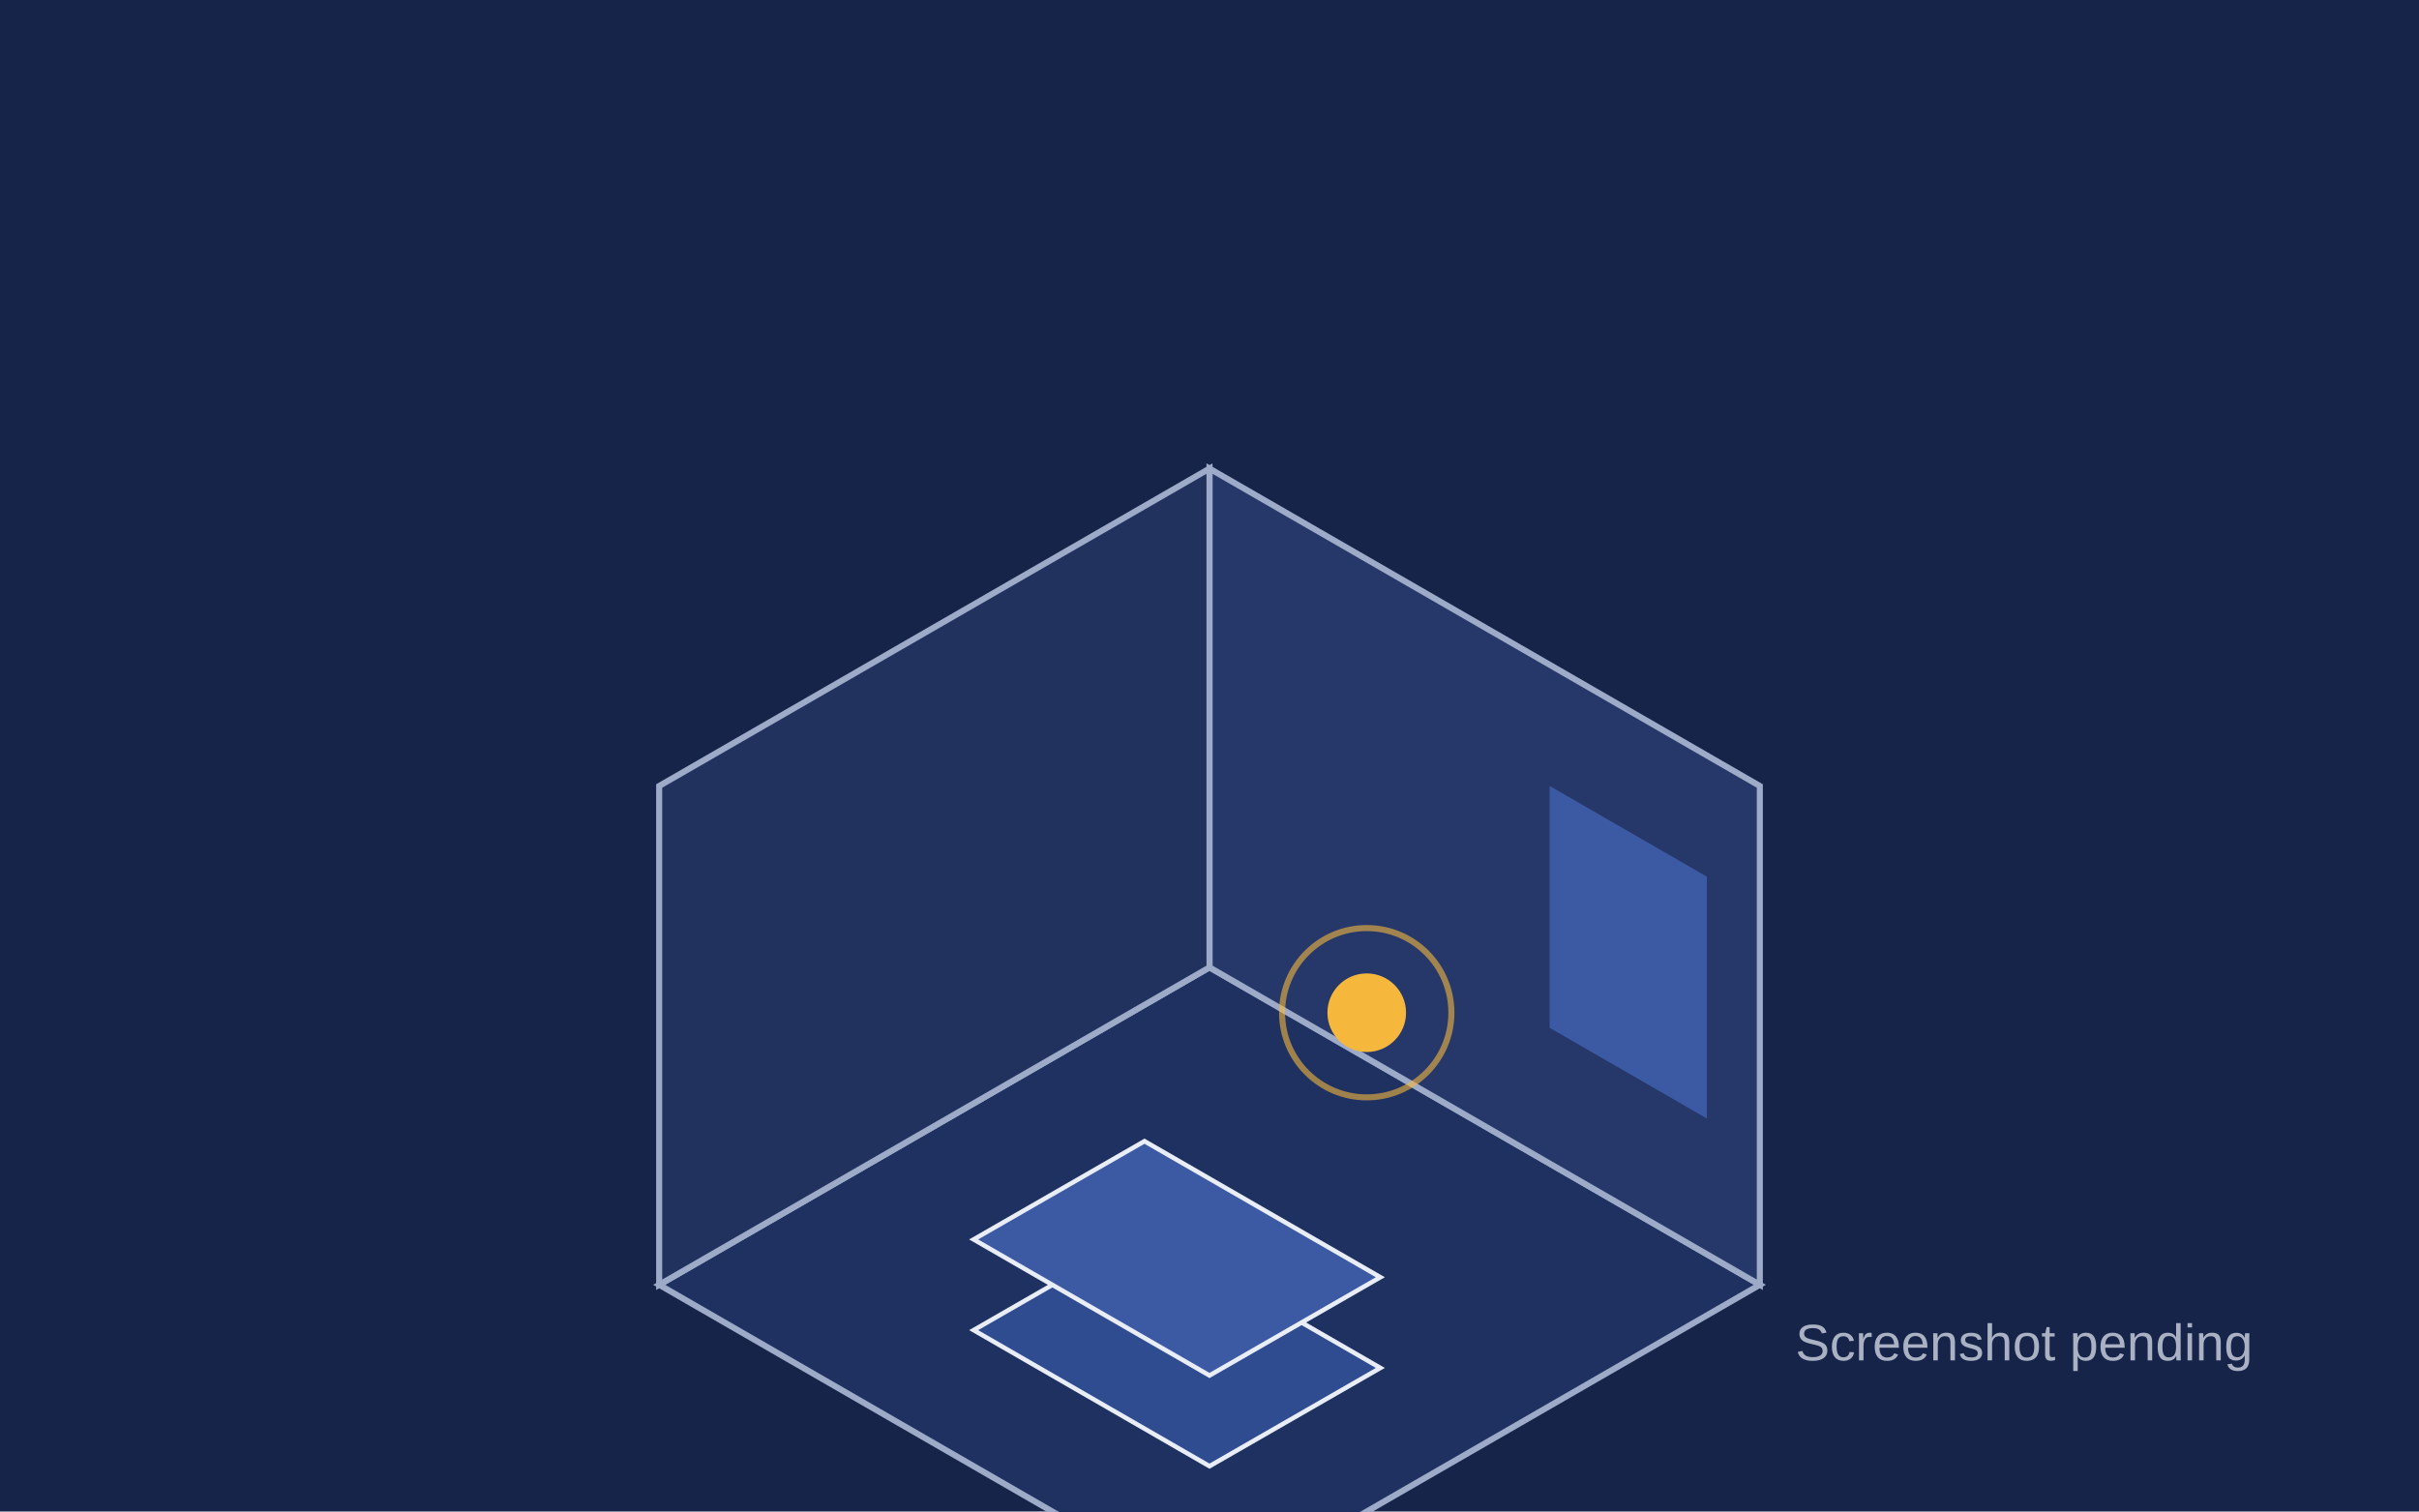
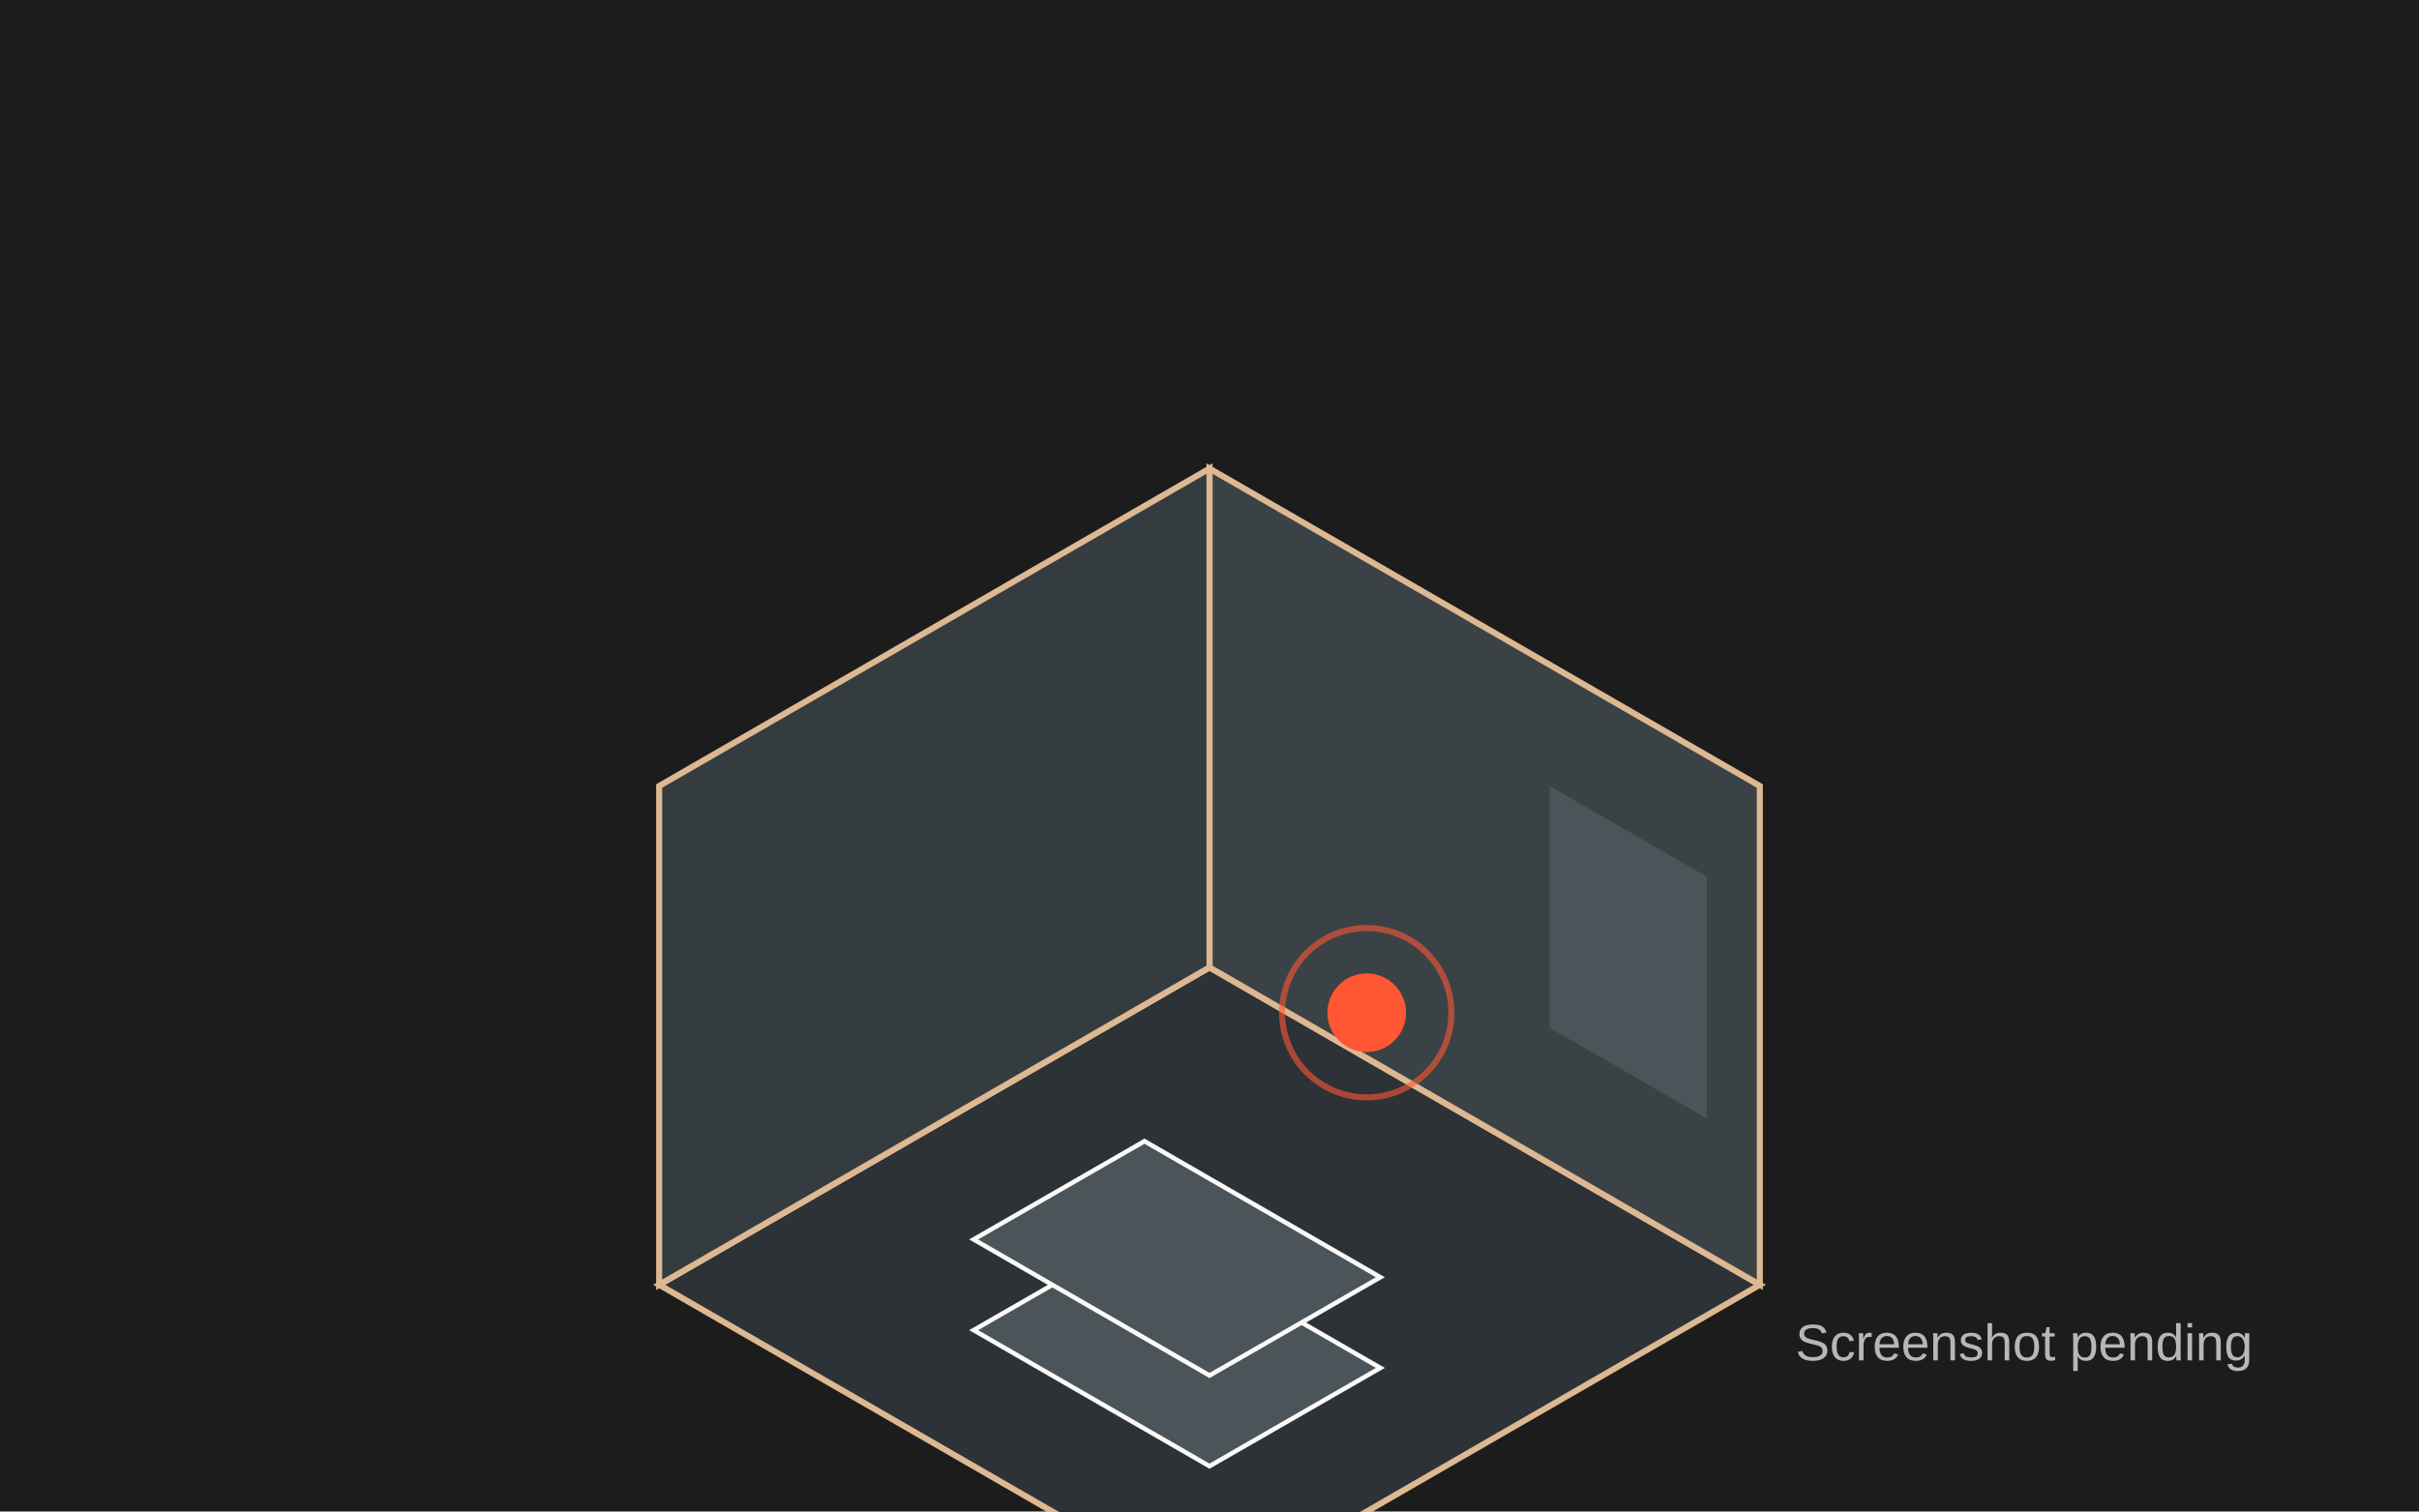
<svg xmlns="http://www.w3.org/2000/svg" viewBox="0 0 1600 1000" width="1600" height="1000">
-   <rect width="1600" height="1000" fill="#16244A" />
-   <polygon points="800,640 1164,850 800,1060 436,850" fill="#1E3160" stroke="#9DABC8" stroke-width="4" />
-   <polygon points="800,640 1164,850 1164,520 800,310" fill="#26386A" stroke="#9DABC8" stroke-width="4" />
-   <polygon points="800,640 436,850 436,520 800,310" fill="#22325F" stroke="#9DABC8" stroke-width="4" />
-   <polygon points="1025,680 1129,740 1129,580 1025,520" fill="#3B5AA3" />
-   <polygon points="757,815 913,905 800,970 644,880" fill="#2E4C8F" stroke="#E8EDF7" stroke-width="3" />
-   <polygon points="757,755 913,845 800,910 644,820" fill="#3B5AA3" stroke="#E8EDF7" stroke-width="3" />
-   <circle cx="904" cy="670" r="26" fill="#F5B83D" />
-   <circle cx="904" cy="670" r="56" fill="none" stroke="#F5B83D" stroke-width="4" opacity=".6" />
-   <text x="1490" y="900" text-anchor="end" font-family="Arial,Helvetica,sans-serif" font-size="34" fill="#E8EDF7" opacity=".7">Screenshot pending</text>
+   <rect width="1600" height="1000" fill="#1C1C1C" />
+   <polygon points="800,640 1164,850 800,1060 436,850" fill="#2C3236" stroke="#DDB892" stroke-width="4" />
+   <polygon points="800,640 1164,850 1164,520 800,310" fill="#3A4246" stroke="#DDB892" stroke-width="4" />
+   <polygon points="800,640 436,850 436,520 800,310" fill="#353C40" stroke="#DDB892" stroke-width="4" />
+   <polygon points="1025,680 1129,740 1129,580 1025,520" fill="#4A5459" />
+   <polygon points="757,815 913,905 800,970 644,880" fill="#4A5459" stroke="#FAF9F6" stroke-width="3" />
+   <polygon points="757,755 913,845 800,910 644,820" fill="#4A5459" stroke="#FAF9F6" stroke-width="3" />
+   <circle cx="904" cy="670" r="26" fill="#FF5733" />
+   <circle cx="904" cy="670" r="56" fill="none" stroke="#FF5733" stroke-width="4" opacity=".6" />
+   <text x="1490" y="900" text-anchor="end" font-family="Arial,Helvetica,sans-serif" font-size="34" fill="#FAF9F6" opacity=".7">Screenshot pending</text>
</svg>
